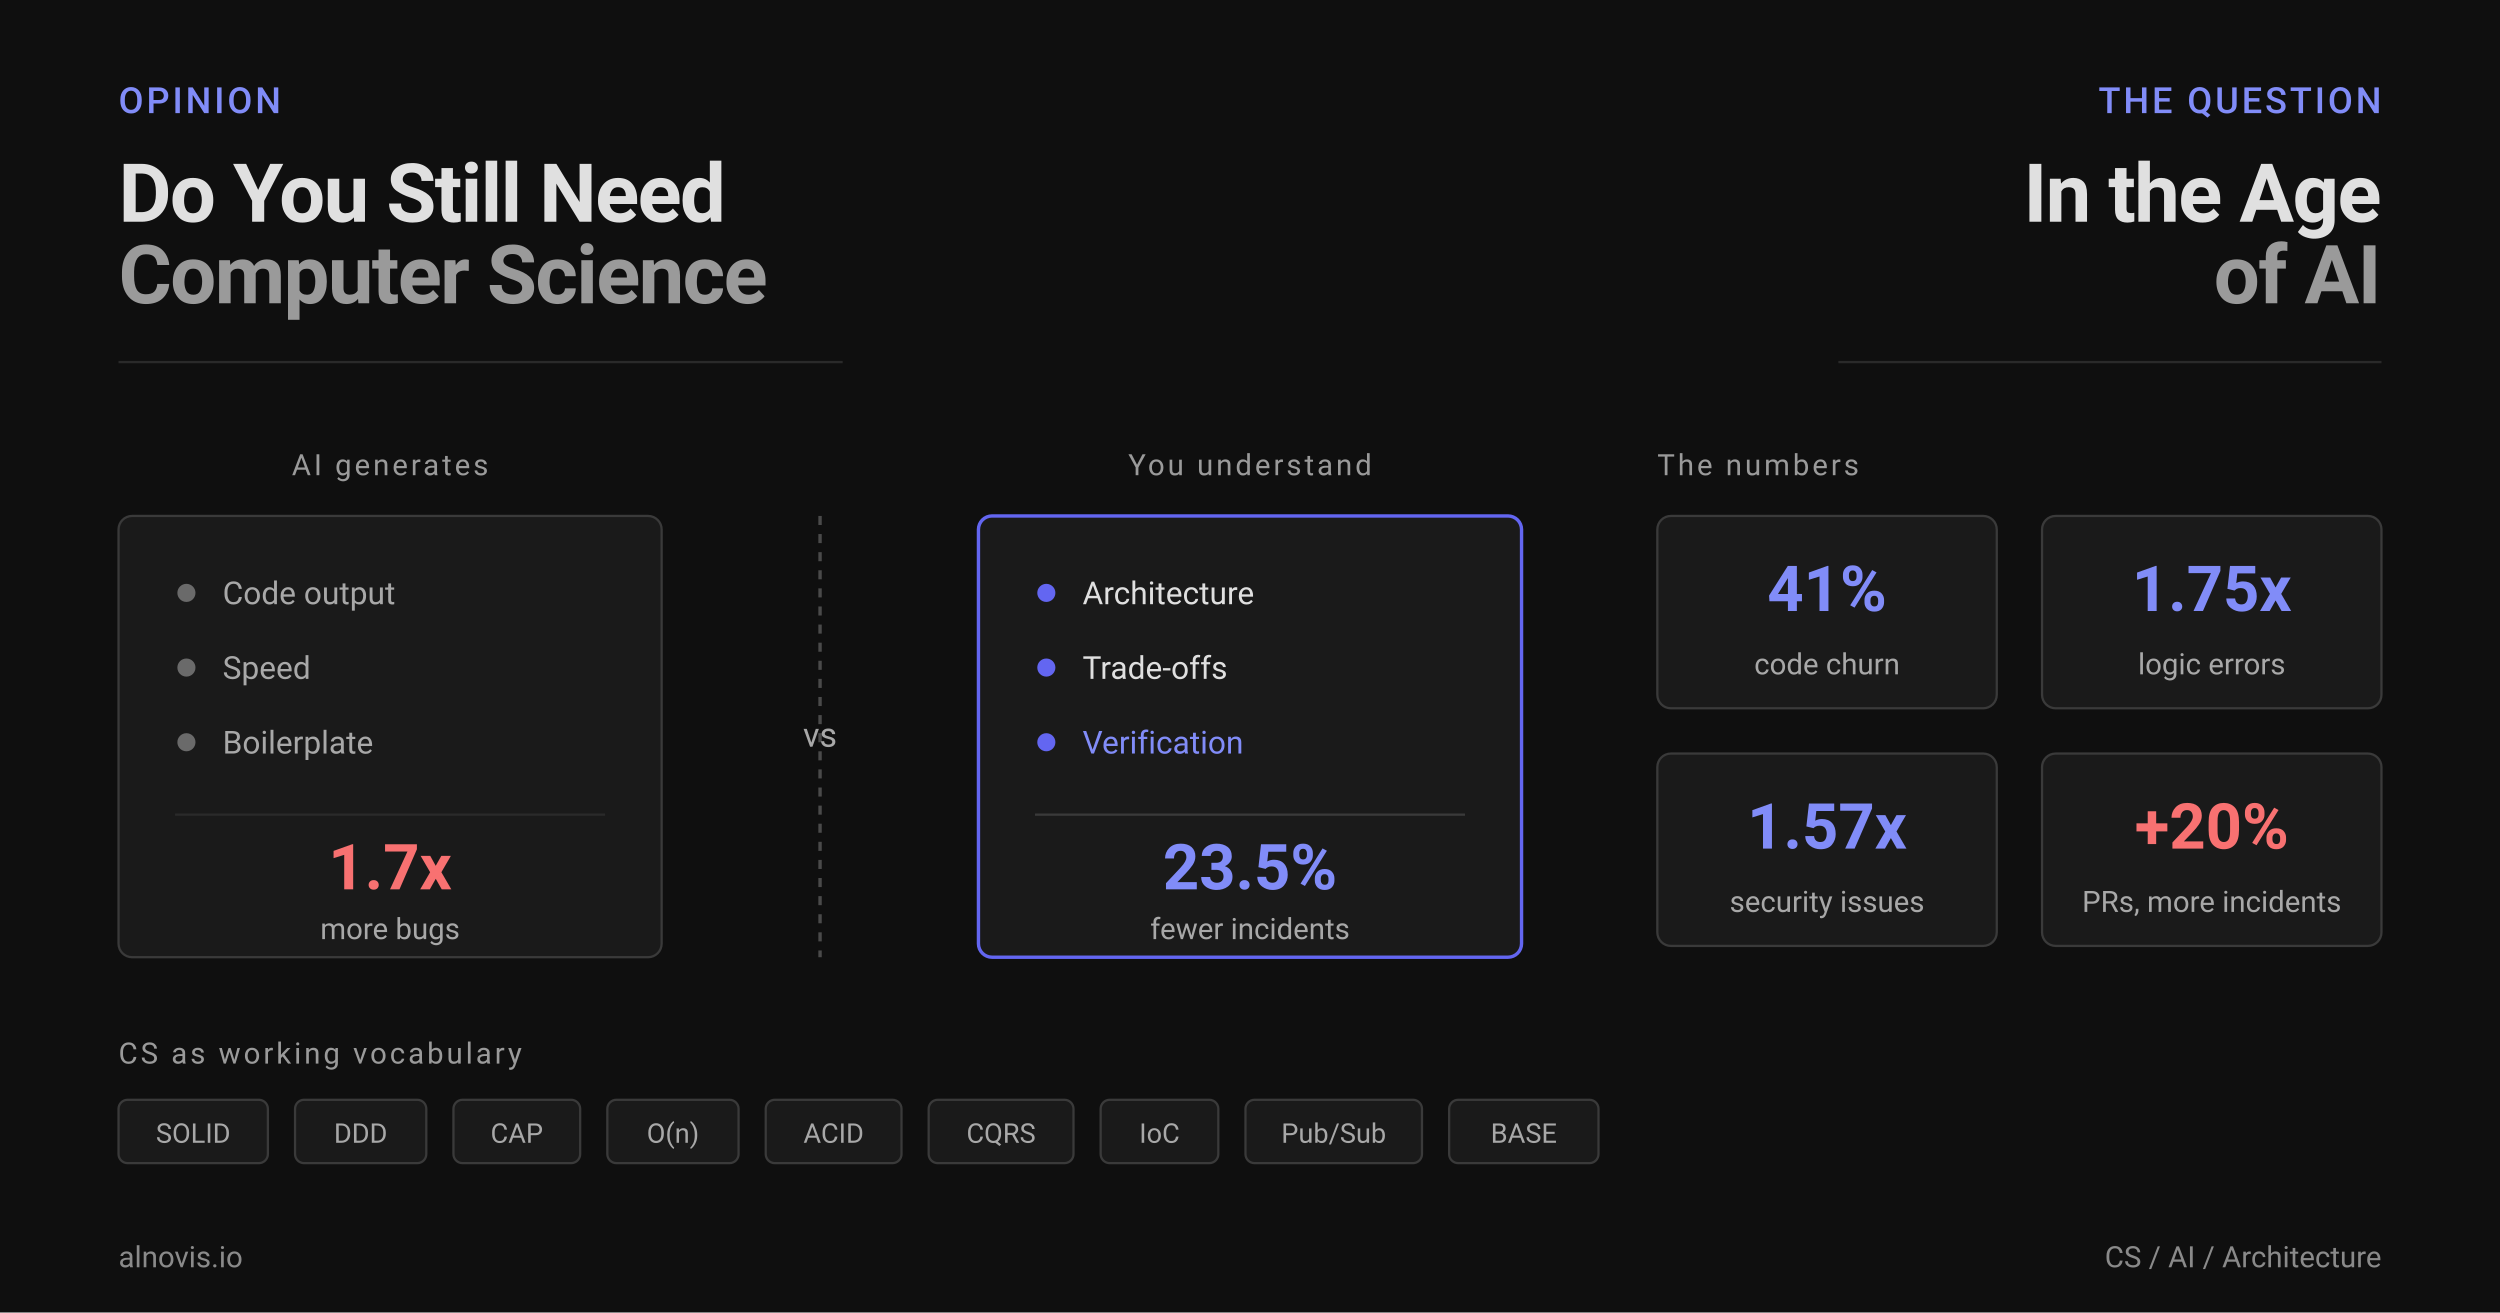
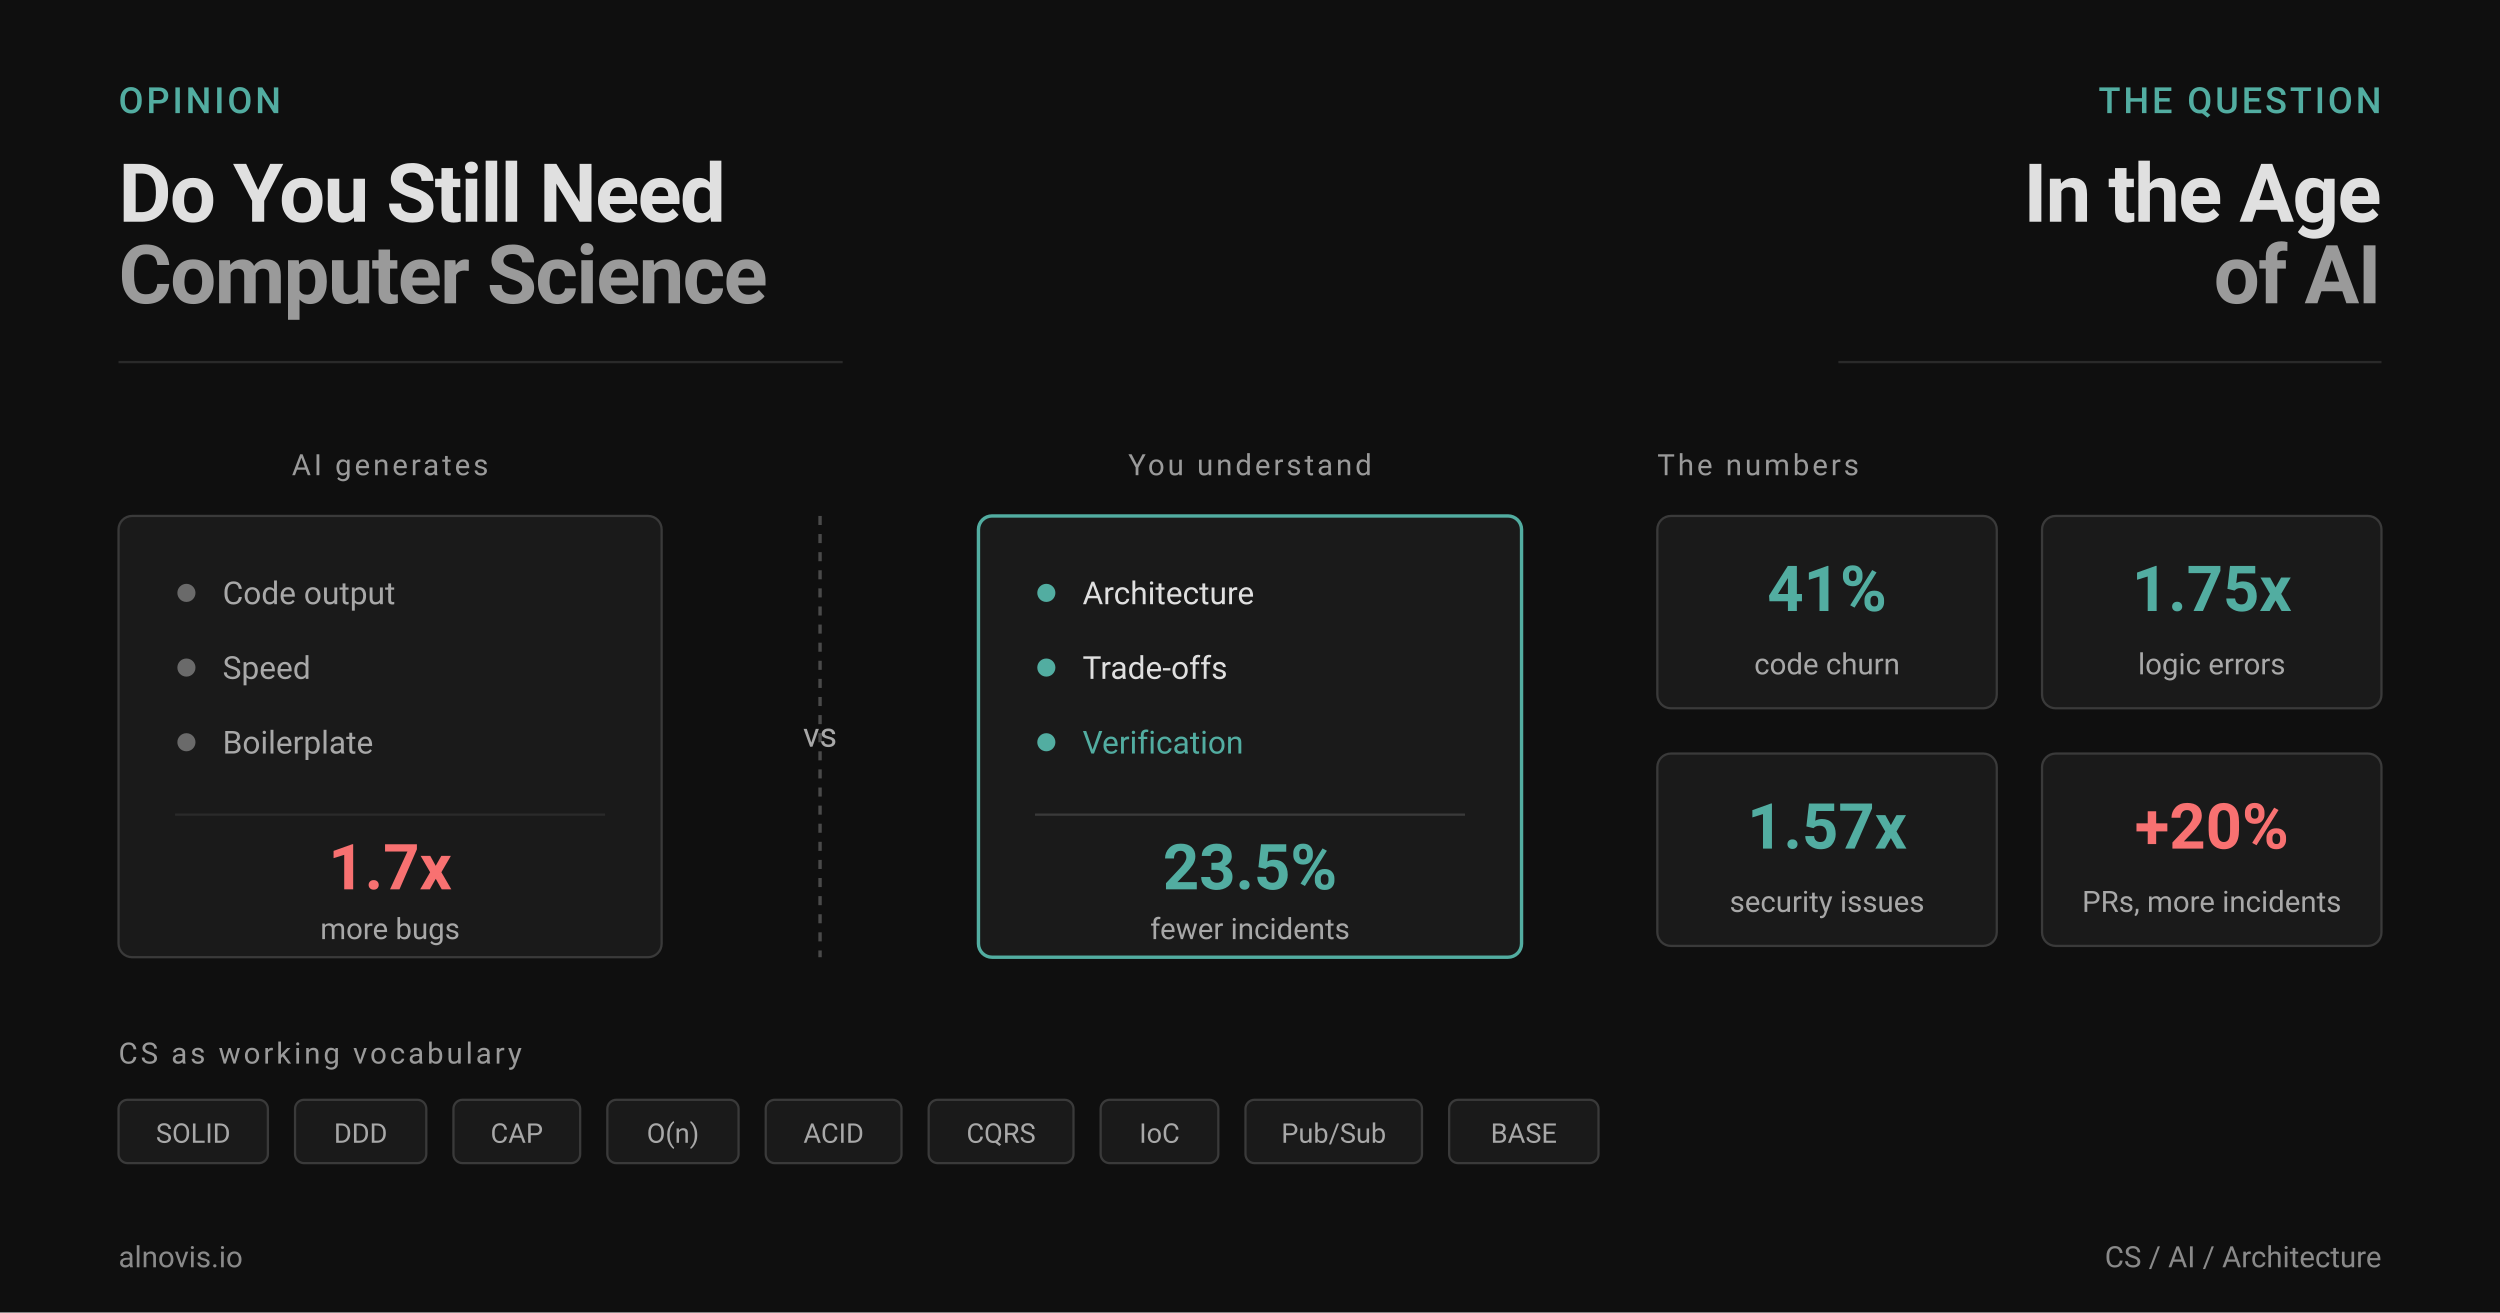
<svg xmlns="http://www.w3.org/2000/svg" width="1200" height="630" viewBox="75 50 1050 580">
  <style>
    text { font-family: -apple-system, BlinkMacSystemFont, "Segoe UI", Roboto, sans-serif; }
    .bg { fill: #0f0f0f; }
    .text { fill: #e0e0e0; }
    .title { font-size: 36px; font-weight: 600; letter-spacing: -0.02em; }
    .title2 { fill: #9a9a9a; }
-     .subtitle { font-size: 16px; fill: #818cf8; font-weight: 500; letter-spacing: 0.08em; }
+     .subtitle { font-size: 16px; fill: #52ada1; font-weight: 500; letter-spacing: 0.08em; }
    .label { font-size: 13px; fill: #9a9a9a; letter-spacing: 0.1em; text-transform: uppercase; }
    .sub { font-size: 13px; fill: #a8a8a8; }
    .muted { fill: #a8a8a8; }
-     .accent { fill: #818cf8; }
+     .accent { fill: #52ada1; }
    .bad { fill: #f87171; }
    .line-v { stroke: #2a2a2a; stroke-width: 1; }
-     .box { fill: #1a1a1a; stroke: #6366f1; stroke-width: 1.5; }
+     .box { fill: #1a1a1a; stroke: #52ada1; stroke-width: 1.5; }
    .box-muted { fill: #1a1a1a; stroke: #3a3a3a; stroke-width: 1; }
    .stat { font-size: 28px; font-weight: 600; }
    .footer { font-size: 13px; fill: #8a8a8a; }
  </style>
  <rect class="bg" width="1200" height="630" />
  <text x="100" y="100" class="subtitle">OPINION</text>
  <text x="100" y="148" class="text title">Do You Still Need</text>
  <text x="100" y="184" class="text title title2">Computer Science</text>
  <line x1="100" y1="210" x2="420" y2="210" class="line-v" />
  <text x="1100" y="100" text-anchor="end" class="subtitle">THE QUESTION</text>
  <text x="1100" y="148" text-anchor="end" class="text title">In the Age</text>
  <text x="1100" y="184" text-anchor="end" class="text title title2">of AI</text>
  <line x1="860" y1="210" x2="1100" y2="210" class="line-v" />
  <text x="220" y="260" text-anchor="middle" class="label">AI generates</text>
  <rect x="100" y="278" width="240" height="195" rx="6" class="box-muted" />
  <circle cx="130" cy="312" r="4" fill="#6a6a6a" />
  <text x="146" y="317" class="muted" style="font-size: 14px">Code output</text>
  <circle cx="130" cy="345" r="4" fill="#6a6a6a" />
  <text x="146" y="350" class="muted" style="font-size: 14px">Speed</text>
  <circle cx="130" cy="378" r="4" fill="#6a6a6a" />
  <text x="146" y="383" class="muted" style="font-size: 14px">Boilerplate</text>
  <line x1="125" y1="410" x2="315" y2="410" class="line-v" />
  <text x="220" y="443" text-anchor="middle" class="stat bad">1.7x</text>
  <text x="220" y="465" text-anchor="middle" class="sub">more bugs</text>
  <line x1="410" y1="278" x2="410" y2="473" style="stroke: #4a4a4a; stroke-width: 1.5; stroke-dasharray: 4,4" />
  <text x="410" y="380" text-anchor="middle" class="muted" style="font-size: 15px">vs</text>
  <text x="600" y="260" text-anchor="middle" class="label">You understand</text>
  <rect x="480" y="278" width="240" height="195" rx="6" class="box" />
-   <circle cx="510" cy="312" r="4" fill="#6366f1" />
+   <circle cx="510" cy="312" r="4" fill="#52ada1" />
  <text x="526" y="317" class="text" style="font-size: 14px">Architecture</text>
-   <circle cx="510" cy="345" r="4" fill="#6366f1" />
+   <circle cx="510" cy="345" r="4" fill="#52ada1" />
  <text x="526" y="350" class="text" style="font-size: 14px">Trade-offs</text>
-   <circle cx="510" cy="378" r="4" fill="#6366f1" />
+   <circle cx="510" cy="378" r="4" fill="#52ada1" />
  <text x="526" y="383" class="accent" style="font-size: 14px">Verification</text>
  <line x1="505" y1="410" x2="695" y2="410" style="stroke: #3a3a3a; stroke-width: 1" />
  <text x="600" y="443" text-anchor="middle" class="stat accent">23.5%</text>
  <text x="600" y="465" text-anchor="middle" class="sub">fewer incidents</text>
  <text x="780" y="260" class="label">The numbers</text>
  <rect x="780" y="278" width="150" height="85" rx="6" class="box-muted" />
  <text x="855" y="320" text-anchor="middle" class="stat accent">41%</text>
  <text x="855" y="348" text-anchor="middle" class="sub">code churn</text>
  <rect x="950" y="278" width="150" height="85" rx="6" class="box-muted" />
  <text x="1025" y="320" text-anchor="middle" class="stat accent">1.75x</text>
  <text x="1025" y="348" text-anchor="middle" class="sub">logic errors</text>
  <rect x="780" y="383" width="150" height="85" rx="6" class="box-muted" />
  <text x="855" y="425" text-anchor="middle" class="stat accent">1.57x</text>
  <text x="855" y="453" text-anchor="middle" class="sub">security issues</text>
  <rect x="950" y="383" width="150" height="85" rx="6" class="box-muted" />
  <text x="1025" y="425" text-anchor="middle" class="stat bad">+20%</text>
  <text x="1025" y="453" text-anchor="middle" class="sub">PRs, more incidents</text>
  <text x="100" y="520" class="label">CS as working vocabulary</text>
  <rect x="100" y="536" width="66" height="28" rx="4" class="box-muted" />
  <text x="133" y="555" text-anchor="middle" class="muted" style="font-size: 12px">SOLID</text>
  <rect x="178" y="536" width="58" height="28" rx="4" class="box-muted" />
  <text x="207" y="555" text-anchor="middle" class="muted" style="font-size: 12px">DDD</text>
  <rect x="248" y="536" width="56" height="28" rx="4" class="box-muted" />
  <text x="276" y="555" text-anchor="middle" class="muted" style="font-size: 12px">CAP</text>
  <rect x="316" y="536" width="58" height="28" rx="4" class="box-muted" />
  <text x="345" y="555" text-anchor="middle" class="muted" style="font-size: 12px">O(n)</text>
  <rect x="386" y="536" width="60" height="28" rx="4" class="box-muted" />
  <text x="416" y="555" text-anchor="middle" class="muted" style="font-size: 12px">ACID</text>
  <rect x="458" y="536" width="64" height="28" rx="4" class="box-muted" />
  <text x="490" y="555" text-anchor="middle" class="muted" style="font-size: 12px">CQRS</text>
  <rect x="534" y="536" width="52" height="28" rx="4" class="box-muted" />
  <text x="560" y="555" text-anchor="middle" class="muted" style="font-size: 12px">IoC</text>
  <rect x="598" y="536" width="78" height="28" rx="4" class="box-muted" />
  <text x="637" y="555" text-anchor="middle" class="muted" style="font-size: 12px">Pub/Sub</text>
  <rect x="688" y="536" width="66" height="28" rx="4" class="box-muted" />
  <text x="721" y="555" text-anchor="middle" class="muted" style="font-size: 12px">BASE</text>
  <text x="100" y="610" class="footer">alnovis.io</text>
  <text x="1100" y="610" text-anchor="end" class="footer">CS / AI / Architecture</text>
</svg>
